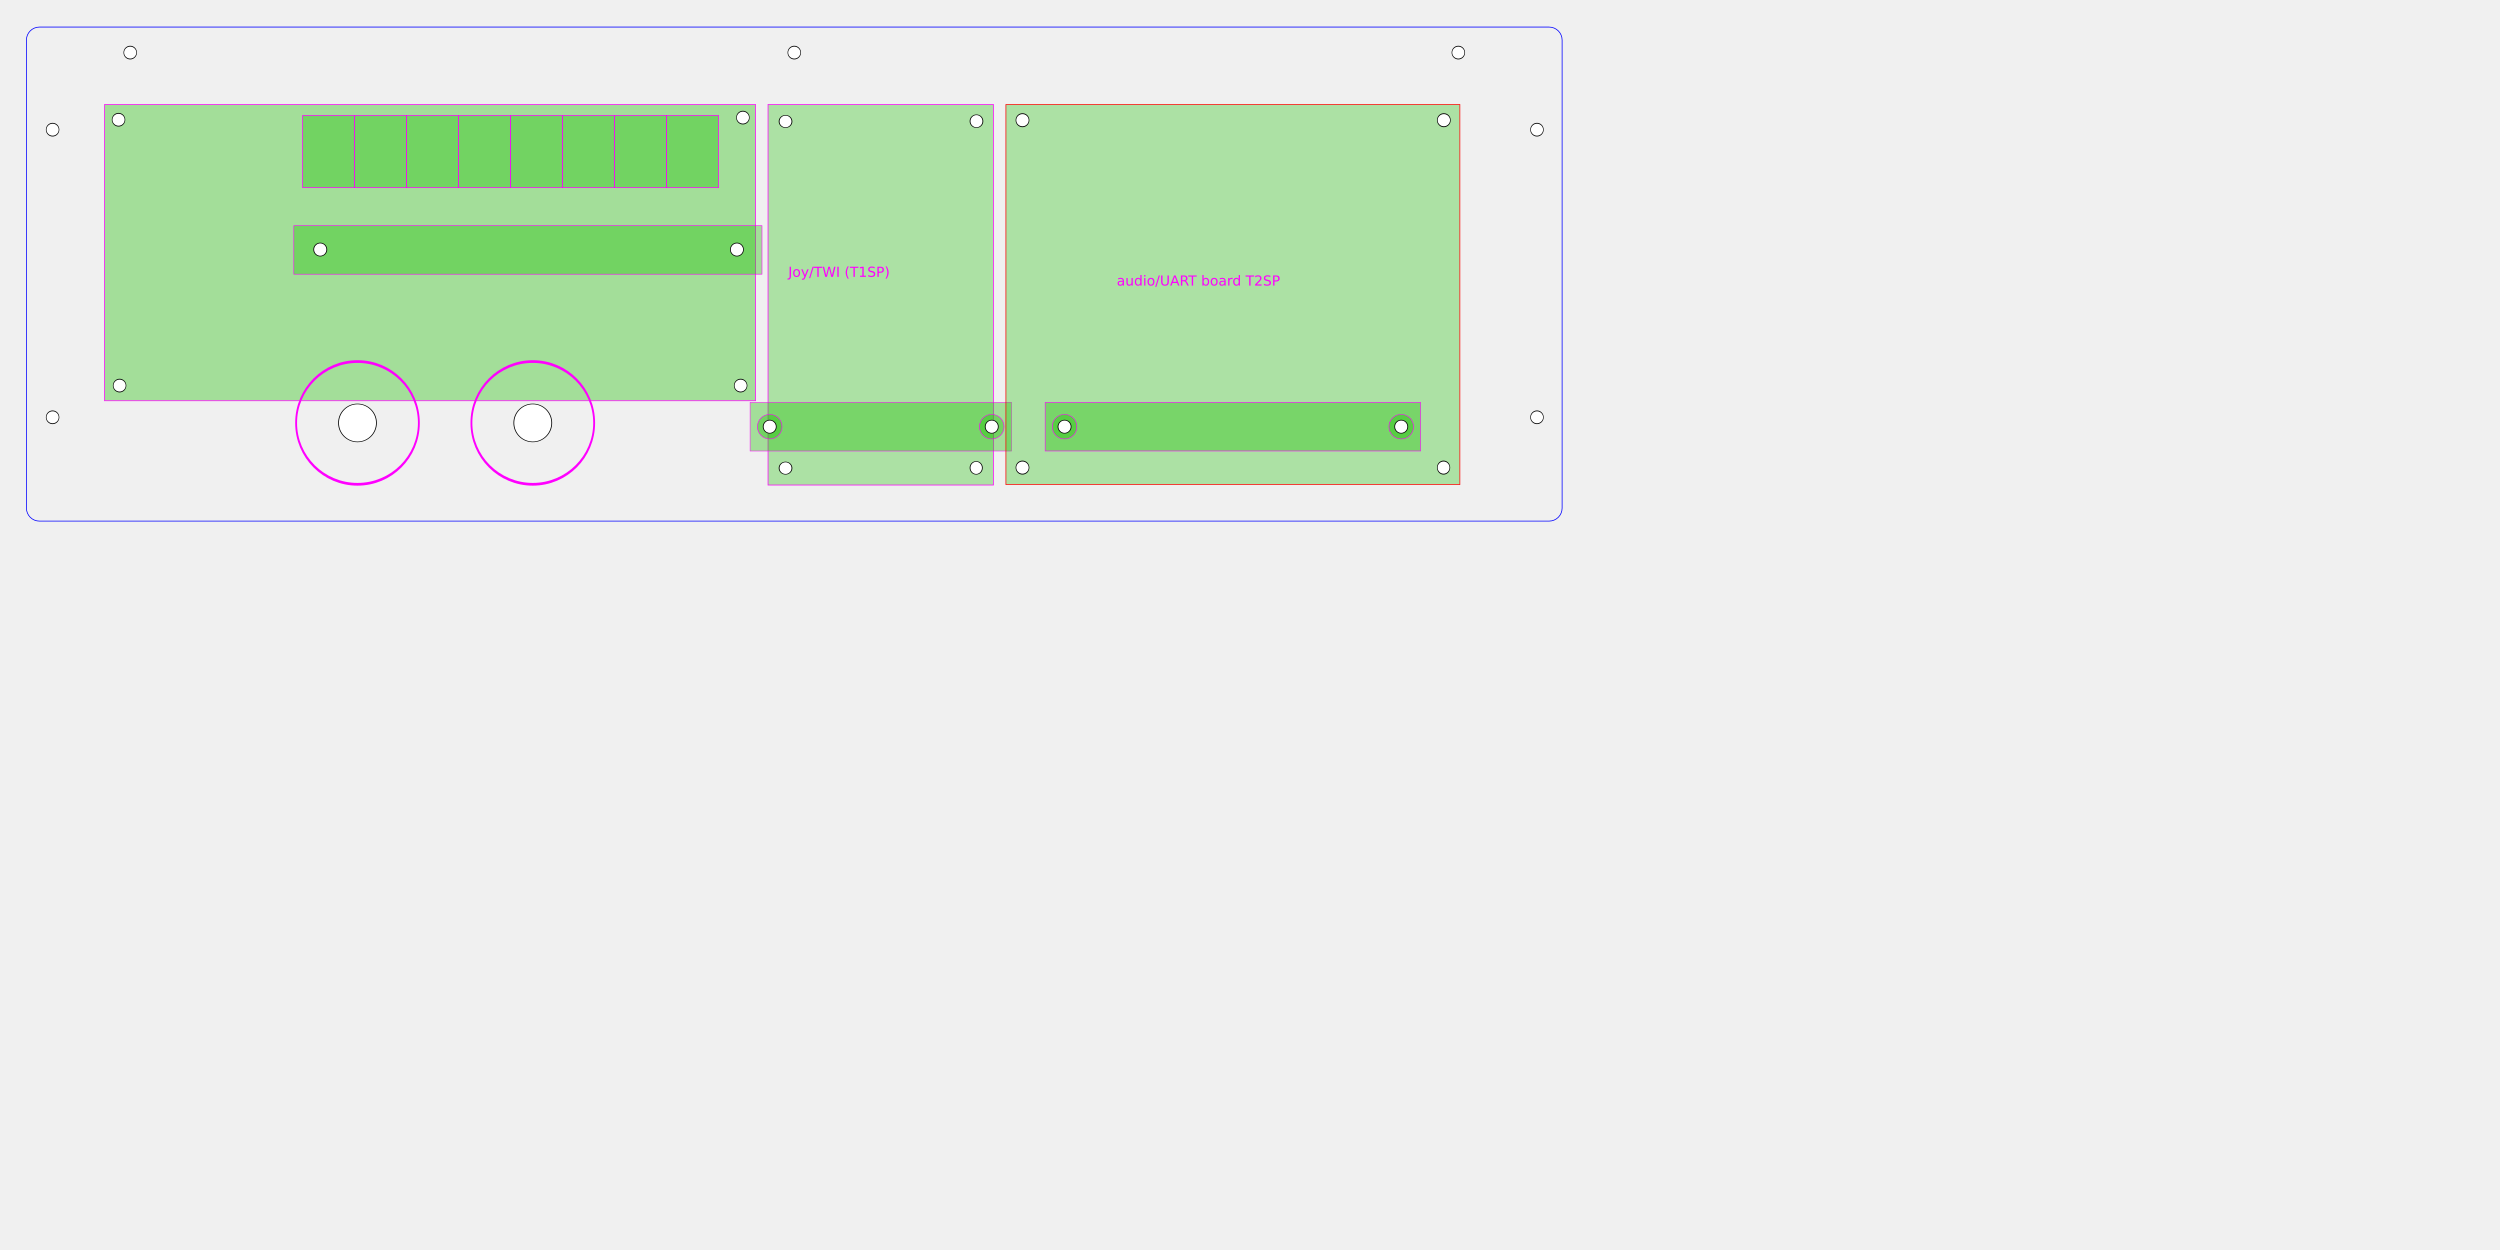
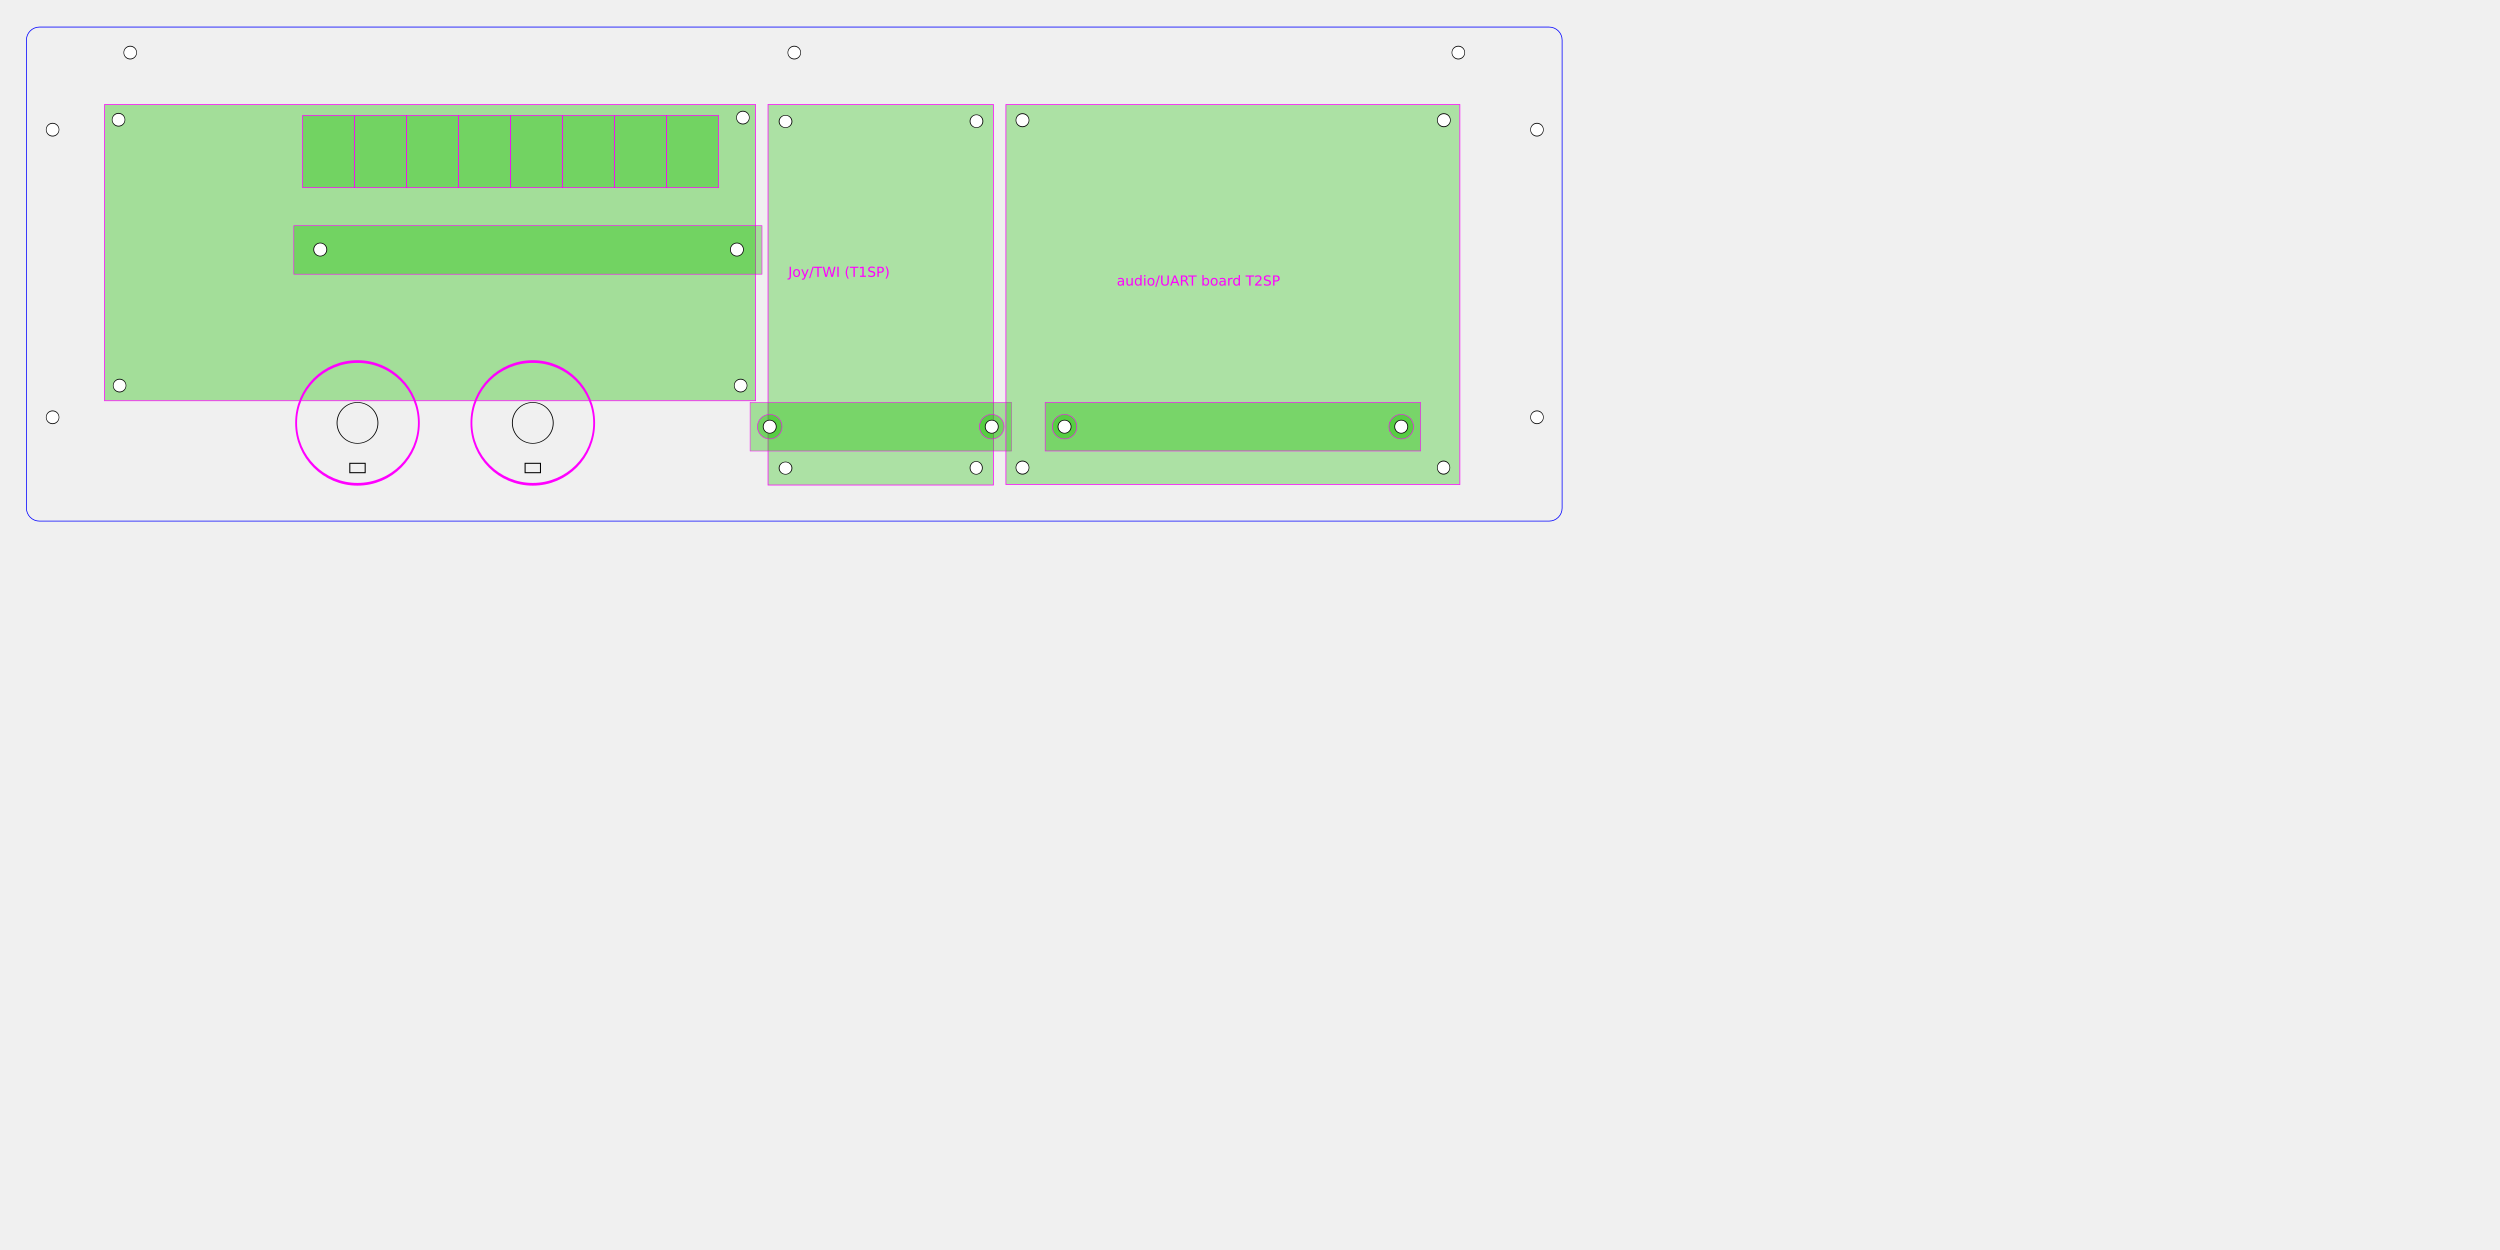
<svg xmlns="http://www.w3.org/2000/svg" width="2160" height="1080" id="svg2" version="1.0">
  <defs id="defs4">
    </defs>
  <g id="layer1">
    <flowRoot xml:space="preserve" id="flowRoot3394" style="font-size:12px;font-style:normal;font-weight:normal;text-align:center;text-anchor:middle;fill:#000000;fill-opacity:1;stroke:none;stroke-width:1px;stroke-linecap:butt;stroke-linejoin:miter;stroke-opacity:1;font-family:Bitstream Vera Sans" transform="matrix(4.125074,0,0,4.125074,-470.6281,-3859.405)">
      <flowRegion id="flowRegion3396">
        <rect id="rect3398" width="385.259" height="122.268" x="136.11" y="1248.407" />
      </flowRegion>
      <flowPara id="flowPara3400" />
    </flowRoot>
    <rect style="fill:none;stroke:#0000ff;stroke-width:0.655;stroke-linecap:butt;stroke-linejoin:miter;stroke-miterlimit:4;stroke-opacity:1;stroke-dasharray:none" id="rect2566" width="1326.845" height="426.845" x="22.827" y="23.391" ry="11.25" rx="11.25" />
    <flowRoot xml:space="preserve" id="flowRoot2607" style="font-size:12px;font-style:normal;font-weight:normal;text-align:center;text-anchor:middle;fill:#000000;fill-opacity:1;stroke:none;stroke-width:1px;stroke-linecap:butt;stroke-linejoin:miter;stroke-opacity:1;font-family:Bitstream Vera Sans" transform="matrix(4.125074,0,0,4.125074,520.6132,-3861.935)">
      <flowRegion id="flowRegion2609">
        <rect id="rect2611" width="385.259" height="122.268" x="136.11" y="1248.407" />
      </flowRegion>
      <flowPara id="flowPara2613" />
    </flowRoot>
    <path transform="matrix(0.2461111,0,0,0.3281482,80.65938,58.37083)" d="m 151.875,-39.375 a 22.5,16.875 0 1 1 -45,0 22.5,16.875 0 1 1 45,0 z" id="path3372" style="fill:#ffffff;fill-opacity:1;fill-rule:evenodd;stroke:#000000;stroke-width:2.199;stroke-linecap:butt;stroke-linejoin:miter;stroke-miterlimit:4;stroke-opacity:1;stroke-dasharray:none" />
    <path style="fill:#ffffff;fill-opacity:1;fill-rule:evenodd;stroke:#000000;stroke-width:2.199;stroke-linecap:butt;stroke-linejoin:miter;stroke-miterlimit:4;stroke-opacity:1;stroke-dasharray:none" id="path3374" d="m 151.875,-39.375 a 22.5,16.875 0 1 1 -45,0 22.5,16.875 0 1 1 45,0 z" transform="matrix(0.2461111,0,0,0.3281482,1228.159,58.37083)" />
    <path style="fill:#ffffff;fill-opacity:1;fill-rule:evenodd;stroke:#000000;stroke-width:2.199;stroke-linecap:butt;stroke-linejoin:miter;stroke-miterlimit:4;stroke-dasharray:none;stroke-opacity:1" id="path3380" d="M 151.875,-39.375 A 22.5,16.875 0 1 1 106.875,-39.375 A 22.5,16.875 0 1 1 151.875,-39.375 z" transform="matrix(0.2461111,0,0,0.3281482,13.60938,124.9708)" />
    <path transform="matrix(0.2461111,0,0,0.3281482,13.60938,373.4608)" d="m 151.875,-39.375 a 22.5,16.875 0 1 1 -45,0 22.5,16.875 0 1 1 45,0 z" id="path3384" style="fill:#ffffff;fill-opacity:1;fill-rule:evenodd;stroke:#000000;stroke-width:2.199;stroke-linecap:butt;stroke-linejoin:miter;stroke-miterlimit:4;stroke-opacity:1;stroke-dasharray:none" />
    <g id="g4395" transform="translate(-2.9802322e-8,22.59488)">
      <g id="g3600">
        <rect y="67.718" x="90.312" height="255.938" width="562.503" id="rect3424" style="fill:#1cbf00;fill-opacity:0.363;fill-rule:evenodd;stroke:#ff00ff;stroke-width:0.625;stroke-linecap:butt;stroke-linejoin:miter;stroke-miterlimit:4;stroke-opacity:1;stroke-dasharray:none" />
        <path transform="matrix(0.2461111,0,0,0.3281482,71.48593,323.4734)" d="m 151.875,-39.375 c 0,9.32 -10.074,16.875 -22.5,16.875 -12.426,0 -22.5,-7.555 -22.5,-16.875 0,-9.32 10.074,-16.875 22.5,-16.875 12.426,0 22.5,7.555 22.5,16.875 z" id="path3426" style="fill:#ffffff;fill-opacity:1;fill-rule:evenodd;stroke:#000000;stroke-width:2.199;stroke-linecap:butt;stroke-linejoin:miter;stroke-miterlimit:4;stroke-opacity:1;stroke-dasharray:none" />
        <path style="fill:#ffffff;fill-opacity:1;fill-rule:evenodd;stroke:#000000;stroke-width:2.199;stroke-linecap:butt;stroke-linejoin:miter;stroke-miterlimit:4;stroke-opacity:1;stroke-dasharray:none" id="path3428" d="m 151.875,-39.375 c 0,9.32 -10.074,16.875 -22.5,16.875 -12.426,0 -22.5,-7.555 -22.5,-16.875 0,-9.32 10.074,-16.875 22.5,-16.875 12.426,0 22.5,7.555 22.5,16.875 z" transform="matrix(0.2461111,0,0,0.3281482,608.0674,323.4734)" />
        <path style="fill:#ffffff;fill-opacity:1;fill-rule:evenodd;stroke:#000000;stroke-width:2.199;stroke-linecap:butt;stroke-linejoin:miter;stroke-miterlimit:4;stroke-opacity:1;stroke-dasharray:none" id="path3430" d="m 151.875,-39.375 c 0,9.32 -10.074,16.875 -22.5,16.875 -12.426,0 -22.5,-7.555 -22.5,-16.875 0,-9.32 10.074,-16.875 22.5,-16.875 12.426,0 22.5,7.555 22.5,16.875 z" transform="matrix(0.2461111,0,0,0.3281482,70.57684,93.79199)" />
        <path transform="matrix(0.2461111,0,0,0.3281482,610.0265,91.93637)" d="m 151.875,-39.375 c 0,9.32 -10.074,16.875 -22.5,16.875 -12.426,0 -22.5,-7.555 -22.5,-16.875 0,-9.32 10.074,-16.875 22.5,-16.875 12.426,0 22.5,7.555 22.5,16.875 z" id="path3432" style="fill:#ffffff;fill-opacity:1;fill-rule:evenodd;stroke:#000000;stroke-width:2.199;stroke-linecap:butt;stroke-linejoin:miter;stroke-miterlimit:4;stroke-opacity:1;stroke-dasharray:none" />
        <rect style="fill:#1cbf00;fill-opacity:0.363;fill-rule:evenodd;stroke:#ff00ff;stroke-width:0.495;stroke-linecap:butt;stroke-linejoin:miter;stroke-miterlimit:4;stroke-opacity:1;stroke-dasharray:none;stroke-dashoffset:0;marker:none;visibility:visible;display:inline;overflow:visible;enable-background:accumulate" id="rect2500" width="404.505" height="41.895" x="253.863" y="172.401" />
        <path style="fill:#ffffff;fill-opacity:1;fill-rule:evenodd;stroke:#000000;stroke-width:0.799;stroke-linecap:butt;stroke-linejoin:miter;stroke-miterlimit:4;stroke-opacity:1;stroke-dasharray:none;stroke-dashoffset:0;marker:none;visibility:visible;display:inline;overflow:visible;enable-background:accumulate" id="path2514" d="m 752.295,80.368 c 0,4.057 -2.851,7.347 -6.367,7.347 -3.516,0 -6.367,-3.289 -6.367,-7.347 0,-4.057 2.851,-7.347 6.367,-7.347 3.516,0 6.367,3.289 6.367,7.347 z" transform="matrix(0.8881158,0,0,0.7697004,-385.7702,131.167)" />
        <path id="path2516" d="m 642.355,193.026 c 0,3.121 -2.533,5.655 -5.655,5.655 -3.121,0 -5.655,-2.533 -5.655,-5.655 0,-3.121 2.533,-5.655 5.655,-5.655 3.121,0 5.655,2.533 5.655,5.655 z" style="fill:#ffffff;fill-opacity:1;fill-rule:evenodd;stroke:#000000;stroke-width:0.661;stroke-linecap:butt;stroke-linejoin:miter;stroke-miterlimit:4;stroke-opacity:1;stroke-dashoffset:0;marker:none;visibility:visible;display:inline;overflow:visible;enable-background:accumulate" />
        <g id="g2500" transform="translate(-7.060959,-26.67772)">
          <rect y="103.845" x="583.005" height="62.375" width="44.922" id="rect2438" style="fill:#1cbf00;fill-opacity:0.363;fill-rule:evenodd;stroke:#ff00ff;stroke-width:0.625;stroke-linecap:butt;stroke-linejoin:miter;stroke-miterlimit:4;stroke-opacity:1;stroke-dasharray:none;stroke-dashoffset:0;marker:none;visibility:visible;display:inline;overflow:visible;enable-background:accumulate" />
          <rect style="fill:#1cbf00;fill-opacity:0.363;fill-rule:evenodd;stroke:#ff00ff;stroke-width:0.625;stroke-linecap:butt;stroke-linejoin:miter;stroke-miterlimit:4;stroke-opacity:1;stroke-dasharray:none;stroke-dashoffset:0;marker:none;visibility:visible;display:inline;overflow:visible;enable-background:accumulate" id="rect2440" width="44.922" height="62.375" x="538.083" y="103.845" />
          <rect style="fill:#1cbf00;fill-opacity:0.363;fill-rule:evenodd;stroke:#ff00ff;stroke-width:0.625;stroke-linecap:butt;stroke-linejoin:miter;stroke-miterlimit:4;stroke-opacity:1;stroke-dasharray:none;stroke-dashoffset:0;marker:none;visibility:visible;display:inline;overflow:visible;enable-background:accumulate" id="rect2442" width="44.922" height="62.375" x="493.161" y="103.845" />
          <rect y="103.845" x="448.239" height="62.375" width="44.922" id="rect2444" style="fill:#1cbf00;fill-opacity:0.363;fill-rule:evenodd;stroke:#ff00ff;stroke-width:0.625;stroke-linecap:butt;stroke-linejoin:miter;stroke-miterlimit:4;stroke-opacity:1;stroke-dasharray:none;stroke-dashoffset:0;marker:none;visibility:visible;display:inline;overflow:visible;enable-background:accumulate" />
          <rect style="fill:#1cbf00;fill-opacity:0.363;fill-rule:evenodd;stroke:#ff00ff;stroke-width:0.625;stroke-linecap:butt;stroke-linejoin:miter;stroke-miterlimit:4;stroke-opacity:1;stroke-dasharray:none;stroke-dashoffset:0;marker:none;visibility:visible;display:inline;overflow:visible;enable-background:accumulate" id="rect2446" width="44.922" height="62.375" x="403.317" y="103.845" />
          <rect y="103.845" x="358.395" height="62.375" width="44.922" id="rect2448" style="fill:#1cbf00;fill-opacity:0.363;fill-rule:evenodd;stroke:#ff00ff;stroke-width:0.625;stroke-linecap:butt;stroke-linejoin:miter;stroke-miterlimit:4;stroke-opacity:1;stroke-dasharray:none;stroke-dashoffset:0;marker:none;visibility:visible;display:inline;overflow:visible;enable-background:accumulate" />
          <rect y="103.845" x="313.473" height="62.375" width="44.922" id="rect2450" style="fill:#1cbf00;fill-opacity:0.363;fill-rule:evenodd;stroke:#ff00ff;stroke-width:0.625;stroke-linecap:butt;stroke-linejoin:miter;stroke-miterlimit:4;stroke-opacity:1;stroke-dasharray:none;stroke-dashoffset:0;marker:none;visibility:visible;display:inline;overflow:visible;enable-background:accumulate" />
          <rect style="fill:#1cbf00;fill-opacity:0.363;fill-rule:evenodd;stroke:#ff00ff;stroke-width:0.625;stroke-linecap:butt;stroke-linejoin:miter;stroke-miterlimit:4;stroke-opacity:1;stroke-dasharray:none;stroke-dashoffset:0;marker:none;visibility:visible;display:inline;overflow:visible;enable-background:accumulate" id="rect2452" width="44.922" height="62.375" x="268.552" y="103.845" />
        </g>
        <flowRoot xml:space="preserve" id="flowRoot2981" style="font-size:40px;font-style:normal;font-weight:normal;color:#000000;fill:none;stroke:#ff0000;stroke-width:1px;stroke-linecap:butt;stroke-linejoin:miter;stroke-miterlimit:4;stroke-opacity:1;stroke-dasharray:none;stroke-dashoffset:0;marker:none;visibility:visible;display:inline;overflow:visible;enable-background:accumulate;font-family:Bitstream Vera Sans" transform="translate(-0.1109085,-12.35945)">
          <flowRegion id="flowRegion2983">
            <rect id="rect2985" width="332.068" height="44.08" x="289.947" y="195.465" style="color:#000000;fill:none;stroke:#ff0000;stroke-width:1px;stroke-linecap:butt;stroke-linejoin:miter;stroke-miterlimit:4;stroke-opacity:1;stroke-dasharray:none;stroke-dashoffset:0;marker:none;visibility:visible;display:inline;overflow:visible;enable-background:accumulate" />
          </flowRegion>
          <flowPara id="flowPara2987" style="font-size:24px;font-style:normal;font-variant:normal;font-weight:normal;font-stretch:normal;text-align:center;line-height:125%;writing-mode:lr-tb;text-anchor:middle;color:#000000;fill:none;stroke:#ff0000;stroke-width:1px;stroke-linecap:butt;stroke-linejoin:miter;stroke-miterlimit:4;stroke-opacity:1;stroke-dasharray:none;stroke-dashoffset:0;marker:none;visibility:visible;display:inline;overflow:visible;enable-background:accumulate;font-family:Futura Md BT;-inkscape-font-specification:Futura Md BT">Mission Clock</flowPara>
        </flowRoot>
      </g>
-       <g transform="translate(533.1901,365.4047)" id="g3067">
-         <path style="color:#000000;fill:none;stroke:#ff00ff;stroke-width:1px;stroke-linecap:butt;stroke-linejoin:miter;stroke-miterlimit:4;stroke-opacity:1;stroke-dasharray:none;stroke-dashoffset:0;marker:none;visibility:visible;display:inline;overflow:visible;enable-background:accumulate" id="path3019" d="m -60.732,8.371 c 0,12.443 -14.692,22.53 -32.815,22.53 -18.123,0 -32.815,-10.087 -32.815,-22.53 0,-12.443 14.692,-22.53 32.815,-22.53 18.123,0 32.815,10.087 32.815,22.53 z" transform="matrix(1.615876,0,0,2.353559,78.29848,-42.30054)" />
-         <path style="color:#000000;fill:#ffffff;fill-opacity:1;fill-rule:evenodd;stroke:#000000;stroke-width:0.623;stroke-linecap:butt;stroke-linejoin:miter;stroke-miterlimit:4;stroke-opacity:1;stroke-dasharray:none;stroke-dashoffset:0;marker:none;visibility:visible;display:inline;overflow:visible;enable-background:accumulate" id="path3021" d="m -83.262,139.141 c 0,10.008 -6.578,18.122 -14.693,18.122 -8.115,0 -14.693,-8.113 -14.693,-18.122 0,-10.008 6.578,-18.122 14.693,-18.122 8.115,0 14.693,8.113 14.693,18.122 z" transform="matrix(1.11434,0,0,0.9035187,36.29318,-148.3159)" />
-       </g>
      <g transform="translate(381.7349,365.4047)" id="g3067-1">
-         <path style="color:#000000;fill:none;stroke:#ff00ff;stroke-width:1px;stroke-linecap:butt;stroke-linejoin:miter;stroke-miterlimit:4;stroke-opacity:1;stroke-dasharray:none;stroke-dashoffset:0;marker:none;visibility:visible;display:inline;overflow:visible;enable-background:accumulate" id="path3019-5" d="m -60.732,8.371 c 0,12.443 -14.692,22.53 -32.815,22.53 -18.123,0 -32.815,-10.087 -32.815,-22.53 0,-12.443 14.692,-22.53 32.815,-22.53 18.123,0 32.815,10.087 32.815,22.53 z" transform="matrix(1.615876,0,0,2.353559,78.29848,-42.30054)" />
-         <path style="color:#000000;fill:#ffffff;fill-opacity:1;fill-rule:evenodd;stroke:#000000;stroke-width:0.623;stroke-linecap:butt;stroke-linejoin:miter;stroke-miterlimit:4;stroke-opacity:1;stroke-dasharray:none;stroke-dashoffset:0;marker:none;visibility:visible;display:inline;overflow:visible;enable-background:accumulate" id="path3021-2" d="m -83.262,139.141 c 0,10.008 -6.578,18.122 -14.693,18.122 -8.115,0 -14.693,-8.113 -14.693,-18.122 0,-10.008 6.578,-18.122 14.693,-18.122 8.115,0 14.693,8.113 14.693,18.122 z" transform="matrix(1.11434,0,0,0.9035187,36.29318,-148.3159)" />
+         <g id="g3741" transform="translate(151.4552,0)">
+           <path style="color:#000000;fill:none;stroke:#ff00ff;stroke-width:1px;stroke-linecap:butt;stroke-linejoin:miter;stroke-miterlimit:4;stroke-opacity:1;stroke-dasharray:none;stroke-dashoffset:0;marker:none;visibility:visible;display:inline;overflow:visible;enable-background:accumulate" id="path3743" d="m -60.732,8.371 c 0,12.443 -14.692,22.53 -32.815,22.53 -18.123,0 -32.815,-10.087 -32.815,-22.53 0,-12.443 14.692,-22.53 32.815,-22.53 18.123,0 32.815,10.087 32.815,22.53 z" transform="matrix(1.615876,0,0,2.353559,78.29848,-42.30054)" />
+           <path style="color:#000000;fill:none;stroke:#000000;stroke-width:0.623;stroke-linecap:butt;stroke-linejoin:miter;stroke-miterlimit:4;stroke-opacity:1;stroke-dasharray:none;stroke-dashoffset:0;marker:none;visibility:visible;display:inline;overflow:visible;enable-background:accumulate" id="path3745" d="m -83.262,139.141 c 0,10.008 -6.578,18.122 -14.693,18.122 -8.115,0 -14.693,-8.113 -14.693,-18.122 0,-10.008 6.578,-18.122 14.693,-18.122 8.115,0 14.693,8.113 14.693,18.122 z" transform="matrix(1.202107,0,0,0.9746814,44.89046,-158.2176)" />
+           <rect style="color:#000000;fill:none;stroke:#000000;stroke-width:0.897;stroke-linecap:butt;stroke-linejoin:miter;stroke-miterlimit:4;stroke-opacity:1;stroke-dasharray:none;stroke-dashoffset:0;marker:none;visibility:visible;display:inline;overflow:visible;enable-background:accumulate" id="rect3747" width="13.277" height="8.103" x="-79.501" y="12.302" />
+         </g>
+         <g id="g3736">
+           <path transform="matrix(1.615876,0,0,2.353559,78.29848,-42.30054)" d="m -60.732,8.371 c 0,12.443 -14.692,22.53 -32.815,22.53 -18.123,0 -32.815,-10.087 -32.815,-22.53 0,-12.443 14.692,-22.53 32.815,-22.53 18.123,0 32.815,10.087 32.815,22.53 z" id="path3019-5" style="color:#000000;fill:none;stroke:#ff00ff;stroke-width:1px;stroke-linecap:butt;stroke-linejoin:miter;stroke-miterlimit:4;stroke-opacity:1;stroke-dasharray:none;stroke-dashoffset:0;marker:none;visibility:visible;display:inline;overflow:visible;enable-background:accumulate" />
+           <path transform="matrix(1.202107,0,0,0.9746814,44.89046,-158.2176)" d="m -83.262,139.141 a 14.693,18.122 0 1 1 -29.387,0 14.693,18.122 0 1 1 29.387,0 z" id="path3021-2-1" style="color:#000000;fill:none;stroke:#000000;stroke-width:0.623;stroke-linecap:butt;stroke-linejoin:miter;stroke-miterlimit:4;stroke-opacity:1;stroke-dasharray:none;stroke-dashoffset:0;marker:none;visibility:visible;display:inline;overflow:visible;enable-background:accumulate" />
+           <rect y="12.302" x="-79.501" height="8.103" width="13.277" id="rect3711" style="color:#000000;fill:none;stroke:#000000;stroke-width:0.897;stroke-linecap:butt;stroke-linejoin:miter;stroke-miterlimit:4;stroke-opacity:1;stroke-dasharray:none;stroke-dashoffset:0;marker:none;visibility:visible;display:inline;overflow:visible;enable-background:accumulate" />
+         </g>
      </g>
      <g id="g3554">
        <g id="g3010" transform="translate(206.5588,-296.2371)">
          <rect transform="matrix(0,-1,1,0,0,0)" y="457.017" x="-692.73" height="194.765" width="328.775" id="rect2615" style="fill:#1cbf00;fill-opacity:0.32;fill-rule:evenodd;stroke:#ff00ff;stroke-width:0.625;stroke-linecap:butt;stroke-linejoin:miter;stroke-miterlimit:4;stroke-opacity:1;stroke-dasharray:none" />
          <text transform="scale(1.000003,0.9999973)" xml:space="preserve" style="font-size:12px;font-style:normal;font-weight:normal;text-align:center;text-anchor:middle;fill:#ff00ff;fill-opacity:1;stroke:none;font-family:Bitstream Vera Sans" x="539.351" y="512.839" id="text3094">
            <tspan id="tspan3096" x="539.351" y="512.839">Joy/TWI (T1SP)</tspan>
          </text>
          <path transform="matrix(0,-0.2461111,0.3148148,0,649.2808,709.7178)" d="m 151.875,-39.375 c 0,9.32 -10.074,16.875 -22.5,16.875 -12.426,0 -22.5,-7.555 -22.5,-16.875 0,-9.32 10.074,-16.875 22.5,-16.875 12.426,0 22.5,7.555 22.5,16.875 z" id="path2621" style="fill:#ffffff;fill-opacity:1;fill-rule:evenodd;stroke:#000000;stroke-width:2.245;stroke-linecap:butt;stroke-linejoin:miter;stroke-miterlimit:4;stroke-opacity:1;stroke-dasharray:none" />
          <path style="fill:#ffffff;fill-opacity:1;fill-rule:evenodd;stroke:#000000;stroke-width:2.245;stroke-linecap:butt;stroke-linejoin:miter;stroke-miterlimit:4;stroke-opacity:1;stroke-dasharray:none" id="path2395" d="m 151.875,-39.375 c 0,9.32 -10.074,16.875 -22.5,16.875 -12.426,0 -22.5,-7.555 -22.5,-16.875 0,-9.32 10.074,-16.875 22.5,-16.875 12.426,0 22.5,7.555 22.5,16.875 z" transform="matrix(0,-0.2361111,0.3281482,0,485.0608,708.649)" />
          <path style="fill:#ffffff;fill-opacity:1;fill-rule:evenodd;stroke:#000000;stroke-width:2.199;stroke-linecap:butt;stroke-linejoin:miter;stroke-miterlimit:4;stroke-opacity:1;stroke-dasharray:none" id="path2397" d="m 151.875,-39.375 c 0,9.32 -10.074,16.875 -22.5,16.875 -12.426,0 -22.5,-7.555 -22.5,-16.875 0,-9.32 10.074,-16.875 22.5,-16.875 12.426,0 22.5,7.555 22.5,16.875 z" transform="matrix(0,-0.2461111,0.3281482,0,650.0308,410.1978)" />
          <path transform="matrix(0,-0.2361111,0.3281482,0,485.0608,409.129)" d="m 151.875,-39.375 c 0,9.32 -10.074,16.875 -22.5,16.875 -12.426,0 -22.5,-7.555 -22.5,-16.875 0,-9.32 10.074,-16.875 22.5,-16.875 12.426,0 22.5,7.555 22.5,16.875 z" id="path2399" style="fill:#ffffff;fill-opacity:1;fill-rule:evenodd;stroke:#000000;stroke-width:2.245;stroke-linecap:butt;stroke-linejoin:miter;stroke-miterlimit:4;stroke-opacity:1;stroke-dasharray:none" />
        </g>
        <g id="g3373" transform="translate(275.6768,460.5013)">
          <rect y="-135.467" x="372.403" height="42.055" width="225.758" id="rect2534-1" style="fill:#1cbf00;fill-opacity:0.363;fill-rule:evenodd;stroke:#ff00ff;stroke-width:0.437;stroke-linecap:butt;stroke-linejoin:miter;stroke-miterlimit:4;stroke-opacity:1;stroke-dasharray:none;stroke-dashoffset:0;marker:none;visibility:visible;display:inline;overflow:visible;enable-background:accumulate" />
          <g transform="translate(0.7575894,-0.6619723)" id="g3312">
            <flowRoot xml:space="preserve" id="flowRoot3134" style="font-size:24px;font-style:normal;font-variant:normal;font-weight:normal;font-stretch:normal;text-align:start;line-height:125%;writing-mode:lr-tb;text-anchor:start;color:#000000;fill:none;stroke:#ff0000;stroke-width:1px;stroke-linecap:butt;stroke-linejoin:miter;stroke-miterlimit:4;stroke-opacity:1;stroke-dasharray:none;stroke-dashoffset:0;marker:none;visibility:visible;display:inline;overflow:visible;enable-background:accumulate;font-family:Futura Md BT;-inkscape-font-specification:Futura Md BT" transform="translate(-13.32913,50.46519)">
              <flowRegion id="flowRegion3136">
                <rect id="rect3138" width="489.776" height="65.63" x="417.289" y="-176.765" style="font-size:24px;font-style:normal;font-variant:normal;font-weight:normal;font-stretch:normal;text-align:start;line-height:125%;writing-mode:lr-tb;text-anchor:start;color:#000000;fill:none;stroke:#ff0000;stroke-width:1px;stroke-linecap:butt;stroke-linejoin:miter;stroke-miterlimit:4;stroke-opacity:1;stroke-dasharray:none;stroke-dashoffset:0;marker:none;visibility:visible;display:inline;overflow:visible;enable-background:accumulate;font-family:Futura Md BT;-inkscape-font-specification:Futura Md BT" />
              </flowRegion>
              <flowPara id="flowPara3140">Flight Controls</flowPara>
            </flowRoot>
            <g id="g3280" transform="translate(-6.580151,49.42479)">
              <path style="color:#000000;fill:#1cbf00;fill-opacity:0.363;fill-rule:evenodd;stroke:#ff00ff;stroke-width:0.32;stroke-linecap:butt;stroke-linejoin:miter;stroke-miterlimit:4;stroke-opacity:1;stroke-dasharray:none;stroke-dashoffset:0;marker:none;visibility:visible;display:inline;overflow:visible;enable-background:accumulate" id="path3257" d="m 752.295,80.368 c 0,4.057 -2.851,7.347 -6.367,7.347 -3.516,0 -6.367,-3.289 -6.367,-7.347 0,-4.057 2.851,-7.347 6.367,-7.347 3.516,0 6.367,3.289 6.367,7.347 z" transform="matrix(1.669389,0,0,1.446804,-850.0542,-279.4791)" />
              <path transform="matrix(0.8881148,0,0,0.7696995,-267.2797,-225.0617)" d="m 752.295,80.368 c 0,4.057 -2.851,7.347 -6.367,7.347 -3.516,0 -6.367,-3.289 -6.367,-7.347 0,-4.057 2.851,-7.347 6.367,-7.347 3.516,0 6.367,3.289 6.367,7.347 z" id="path2544-2" style="fill:#ffffff;fill-opacity:1;fill-rule:evenodd;stroke:#000000;stroke-width:0.799;stroke-linecap:butt;stroke-linejoin:miter;stroke-miterlimit:4;stroke-opacity:1;stroke-dasharray:none;stroke-dashoffset:0;marker:none;visibility:visible;display:inline;overflow:visible;enable-background:accumulate" />
            </g>
            <g id="g3280-2" transform="translate(185.2482,49.42479)">
              <path style="color:#000000;fill:#1cbf00;fill-opacity:0.363;fill-rule:evenodd;stroke:#ff00ff;stroke-width:0.32;stroke-linecap:butt;stroke-linejoin:miter;stroke-miterlimit:4;stroke-opacity:1;stroke-dasharray:none;stroke-dashoffset:0;marker:none;visibility:visible;display:inline;overflow:visible;enable-background:accumulate" id="path3257-3" d="m 752.295,80.368 c 0,4.057 -2.851,7.347 -6.367,7.347 -3.516,0 -6.367,-3.289 -6.367,-7.347 0,-4.057 2.851,-7.347 6.367,-7.347 3.516,0 6.367,3.289 6.367,7.347 z" transform="matrix(1.669389,0,0,1.446804,-850.0542,-279.4791)" />
              <path transform="matrix(0.8881148,0,0,0.7696995,-267.2797,-225.0617)" d="m 752.295,80.368 c 0,4.057 -2.851,7.347 -6.367,7.347 -3.516,0 -6.367,-3.289 -6.367,-7.347 0,-4.057 2.851,-7.347 6.367,-7.347 3.516,0 6.367,3.289 6.367,7.347 z" id="path2544-2-3" style="fill:#ffffff;fill-opacity:1;fill-rule:evenodd;stroke:#000000;stroke-width:0.799;stroke-linecap:butt;stroke-linejoin:miter;stroke-miterlimit:4;stroke-opacity:1;stroke-dasharray:none;stroke-dashoffset:0;marker:none;visibility:visible;display:inline;overflow:visible;enable-background:accumulate" />
            </g>
          </g>
        </g>
      </g>
      <g id="g3577">
        <g id="g2972" transform="translate(1171.329,-282.9902)">
-           <rect style="fill:#1cbf00;fill-opacity:0.32;fill-rule:evenodd;stroke:#ff0000;stroke-width:0.625;stroke-linecap:butt;stroke-linejoin:miter;stroke-miterlimit:4;stroke-opacity:1;stroke-dasharray:none" id="rect3484-7" width="392.225" height="328.325" x="-302.227" y="350.708" />
+           <rect style="fill:#1cbf00;fill-opacity:0.32;fill-rule:evenodd;stroke:#ff00ff;stroke-width:0.625;stroke-linecap:butt;stroke-linejoin:miter;stroke-miterlimit:4;stroke-opacity:1;stroke-dasharray:none" id="rect3484-7" width="392.225" height="328.325" x="-302.227" y="350.708" />
          <path style="fill:#ffffff;fill-opacity:1;fill-rule:evenodd;stroke:#000000;stroke-width:2.306;stroke-linecap:butt;stroke-linejoin:miter;stroke-miterlimit:4;stroke-opacity:1;stroke-dasharray:none" id="path3486" d="m 151.875,-39.375 c 0,9.32 -10.074,16.875 -22.5,16.875 -12.426,0 -22.5,-7.555 -22.5,-16.875 0,-9.32 10.074,-16.875 22.5,-16.875 12.426,0 22.5,7.555 22.5,16.875 z" transform="matrix(0.2511368,0,0,0.334849,-320.3974,677.5825)" />
          <path transform="matrix(0.2410965,0,0,0.335238,44.71911,677.5978)" d="m 151.875,-39.375 c 0,9.32 -10.074,16.875 -22.5,16.875 -12.426,0 -22.5,-7.555 -22.5,-16.875 0,-9.32 10.074,-16.875 22.5,-16.875 12.426,0 22.5,7.555 22.5,16.875 z" id="path3488" style="fill:#ffffff;fill-opacity:1;fill-rule:evenodd;stroke:#000000;stroke-width:2.306;stroke-linecap:butt;stroke-linejoin:miter;stroke-miterlimit:4;stroke-opacity:1;stroke-dasharray:none" />
          <path transform="matrix(0.2511368,0,0,0.334849,-320.3974,377.4325)" d="m 151.875,-39.375 c 0,9.32 -10.074,16.875 -22.5,16.875 -12.426,0 -22.5,-7.555 -22.5,-16.875 0,-9.32 10.074,-16.875 22.5,-16.875 12.426,0 22.5,7.555 22.5,16.875 z" id="path3490" style="fill:#ffffff;fill-opacity:1;fill-rule:evenodd;stroke:#000000;stroke-width:2.306;stroke-linecap:butt;stroke-linejoin:miter;stroke-miterlimit:4;stroke-opacity:1;stroke-dasharray:none" />
          <path style="fill:#ffffff;fill-opacity:1;fill-rule:evenodd;stroke:#000000;stroke-width:2.306;stroke-linecap:butt;stroke-linejoin:miter;stroke-miterlimit:4;stroke-opacity:1;stroke-dasharray:none" id="path3492-4" d="m 151.875,-39.375 c 0,9.32 -10.074,16.875 -22.5,16.875 -12.426,0 -22.5,-7.555 -22.5,-16.875 0,-9.32 10.074,-16.875 22.5,-16.875 12.426,0 22.5,7.555 22.5,16.875 z" transform="matrix(0.2511368,0,0,0.334849,43.65261,377.4325)" />
          <text id="text3552-5" y="507.131" x="-114.906" style="font-size:12px;font-style:normal;font-weight:normal;text-align:center;text-anchor:middle;fill:#ff0000;fill-opacity:1;stroke:none;font-family:Bitstream Vera Sans" xml:space="preserve" transform="scale(1.000003,0.9999973)">
            <tspan style="fill:#ff00ff;fill-opacity:1" y="507.131" x="-114.906" id="tspan3556-1">audio/UART board T2SP</tspan>
          </text>
        </g>
        <g id="g3387" transform="translate(534.0446,395.7388)">
          <rect style="fill:#1cbf00;fill-opacity:0.363;fill-rule:evenodd;stroke:#ff00ff;stroke-width:0.524;stroke-linecap:butt;stroke-linejoin:miter;stroke-miterlimit:4;stroke-opacity:1;stroke-dasharray:none;stroke-dashoffset:0;marker:none;visibility:visible;display:inline;overflow:visible;enable-background:accumulate" id="rect3326" width="324.374" height="41.968" x="368.983" y="-70.661" />
          <g transform="translate(-0.1731553,4.125827e-6)" id="g3361">
            <flowRoot xml:space="preserve" id="flowRoot3134-6" style="font-size:24px;font-style:normal;font-variant:normal;font-weight:normal;font-stretch:normal;text-align:start;line-height:125%;writing-mode:lr-tb;text-anchor:start;color:#000000;fill:none;stroke:#ff0000;stroke-width:1px;stroke-linecap:butt;stroke-linejoin:miter;stroke-miterlimit:4;stroke-opacity:1;stroke-dasharray:none;stroke-dashoffset:0;marker:none;visibility:visible;display:inline;overflow:visible;enable-background:accumulate;font-family:Futura Md BT;-inkscape-font-specification:Futura Md BT" transform="translate(-14.93174,116.8451)">
              <flowRegion id="flowRegion3136-8">
                <rect id="rect3138-5" width="489.776" height="65.63" x="417.289" y="-176.765" style="font-size:24px;font-style:normal;font-variant:normal;font-weight:normal;font-stretch:normal;text-align:start;line-height:125%;writing-mode:lr-tb;text-anchor:start;color:#000000;fill:none;stroke:#ff0000;stroke-width:1px;stroke-linecap:butt;stroke-linejoin:miter;stroke-miterlimit:4;stroke-opacity:1;stroke-dasharray:none;stroke-dashoffset:0;marker:none;visibility:visible;display:inline;overflow:visible;enable-background:accumulate;font-family:Futura Md BT;-inkscape-font-specification:Futura Md BT" />
              </flowRegion>
              <flowPara id="flowPara3140-7">Environmental Controls</flowPara>
            </flowRoot>
            <g transform="translate(-9.285799,113.5254)" id="g3338">
              <path transform="matrix(1.669389,0,0,1.446804,-850.0542,-279.4791)" d="m 752.295,80.368 c 0,4.057 -2.851,7.347 -6.367,7.347 -3.516,0 -6.367,-3.289 -6.367,-7.347 0,-4.057 2.851,-7.347 6.367,-7.347 3.516,0 6.367,3.289 6.367,7.347 z" id="path3340" style="color:#000000;fill:#1cbf00;fill-opacity:0.363;fill-rule:evenodd;stroke:#ff00ff;stroke-width:0.32;stroke-linecap:butt;stroke-linejoin:miter;stroke-miterlimit:4;stroke-opacity:1;stroke-dasharray:none;stroke-dashoffset:0;marker:none;visibility:visible;display:inline;overflow:visible;enable-background:accumulate" />
              <path style="fill:#ffffff;fill-opacity:1;fill-rule:evenodd;stroke:#000000;stroke-width:0.799;stroke-linecap:butt;stroke-linejoin:miter;stroke-miterlimit:4;stroke-opacity:1;stroke-dasharray:none;stroke-dashoffset:0;marker:none;visibility:visible;display:inline;overflow:visible;enable-background:accumulate" id="path3342" d="m 752.295,80.368 c 0,4.057 -2.851,7.347 -6.367,7.347 -3.516,0 -6.367,-3.289 -6.367,-7.347 0,-4.057 2.851,-7.347 6.367,-7.347 3.516,0 6.367,3.289 6.367,7.347 z" transform="matrix(0.8881148,0,0,0.7696995,-267.2797,-225.0617)" />
            </g>
            <g transform="translate(281.5912,113.5254)" id="g3345">
              <path transform="matrix(1.669389,0,0,1.446804,-850.0542,-279.4791)" d="m 752.295,80.368 c 0,4.057 -2.851,7.347 -6.367,7.347 -3.516,0 -6.367,-3.289 -6.367,-7.347 0,-4.057 2.851,-7.347 6.367,-7.347 3.516,0 6.367,3.289 6.367,7.347 z" id="path3347" style="color:#000000;fill:#1cbf00;fill-opacity:0.363;fill-rule:evenodd;stroke:#ff00ff;stroke-width:0.32;stroke-linecap:butt;stroke-linejoin:miter;stroke-miterlimit:4;stroke-opacity:1;stroke-dasharray:none;stroke-dashoffset:0;marker:none;visibility:visible;display:inline;overflow:visible;enable-background:accumulate" />
              <path style="fill:#ffffff;fill-opacity:1;fill-rule:evenodd;stroke:#000000;stroke-width:0.799;stroke-linecap:butt;stroke-linejoin:miter;stroke-miterlimit:4;stroke-opacity:1;stroke-dasharray:none;stroke-dashoffset:0;marker:none;visibility:visible;display:inline;overflow:visible;enable-background:accumulate" id="path3349" d="m 752.295,80.368 c 0,4.057 -2.851,7.347 -6.367,7.347 -3.516,0 -6.367,-3.289 -6.367,-7.347 0,-4.057 2.851,-7.347 6.367,-7.347 3.516,0 6.367,3.289 6.367,7.347 z" transform="matrix(0.8881148,0,0,0.7696995,-267.2797,-225.0617)" />
            </g>
          </g>
        </g>
      </g>
    </g>
    <path transform="matrix(0.2461111,0,0,0.3281482,1296.109,124.9708)" d="m 151.875,-39.375 a 22.5,16.875 0 1 1 -45,0 22.5,16.875 0 1 1 45,0 z" id="path4473" style="fill:#ffffff;fill-opacity:1;fill-rule:evenodd;stroke:#000000;stroke-width:2.199;stroke-linecap:butt;stroke-linejoin:miter;stroke-miterlimit:4;stroke-opacity:1;stroke-dasharray:none" />
    <path style="fill:#ffffff;fill-opacity:1;fill-rule:evenodd;stroke:#000000;stroke-width:2.199;stroke-linecap:butt;stroke-linejoin:miter;stroke-miterlimit:4;stroke-opacity:1;stroke-dasharray:none" id="path4475" d="m 151.875,-39.375 a 22.5,16.875 0 1 1 -45,0 22.5,16.875 0 1 1 45,0 z" transform="matrix(0.2461111,0,0,0.3281482,1296.109,373.4608)" />
    <path style="fill:#ffffff;fill-opacity:1;fill-rule:evenodd;stroke:#000000;stroke-width:2.199;stroke-linecap:butt;stroke-linejoin:miter;stroke-miterlimit:4;stroke-opacity:1;stroke-dasharray:none" id="path4477" d="m 151.875,-39.375 a 22.5,16.875 0 1 1 -45,0 22.5,16.875 0 1 1 45,0 z" transform="matrix(0.2461111,0,0,0.3281482,654.4094,58.37083)" />
  </g>
</svg>
